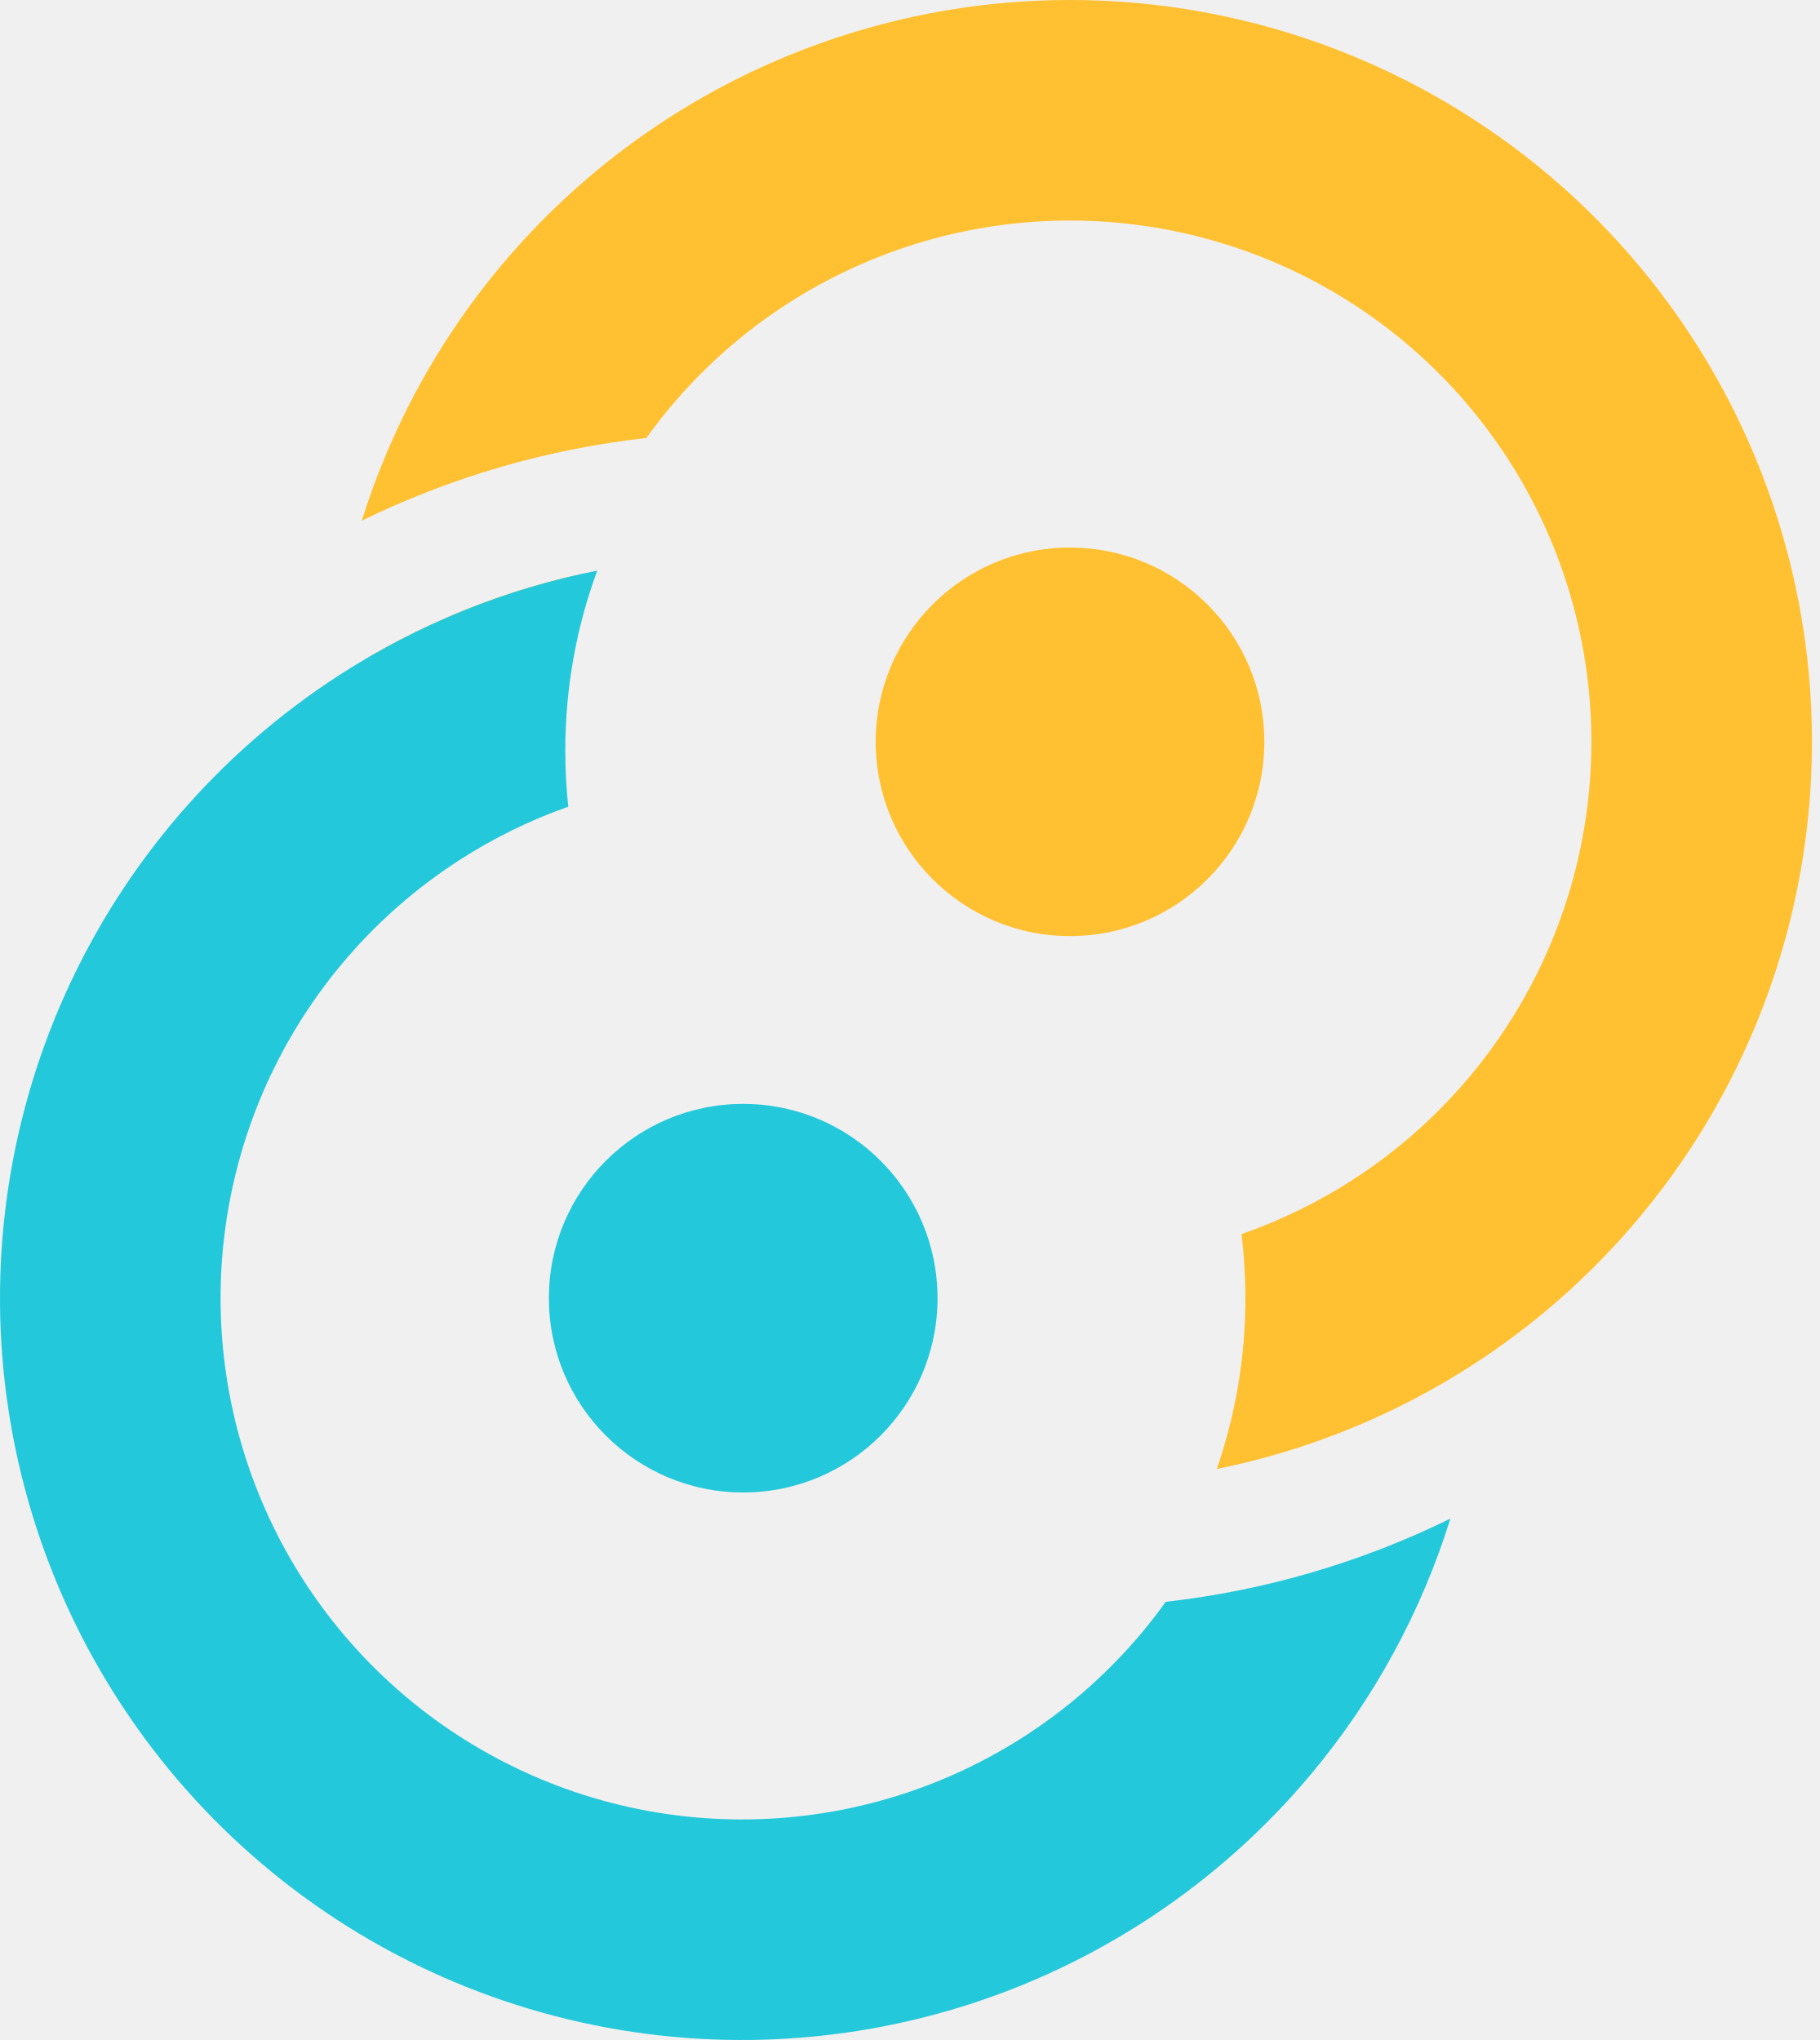
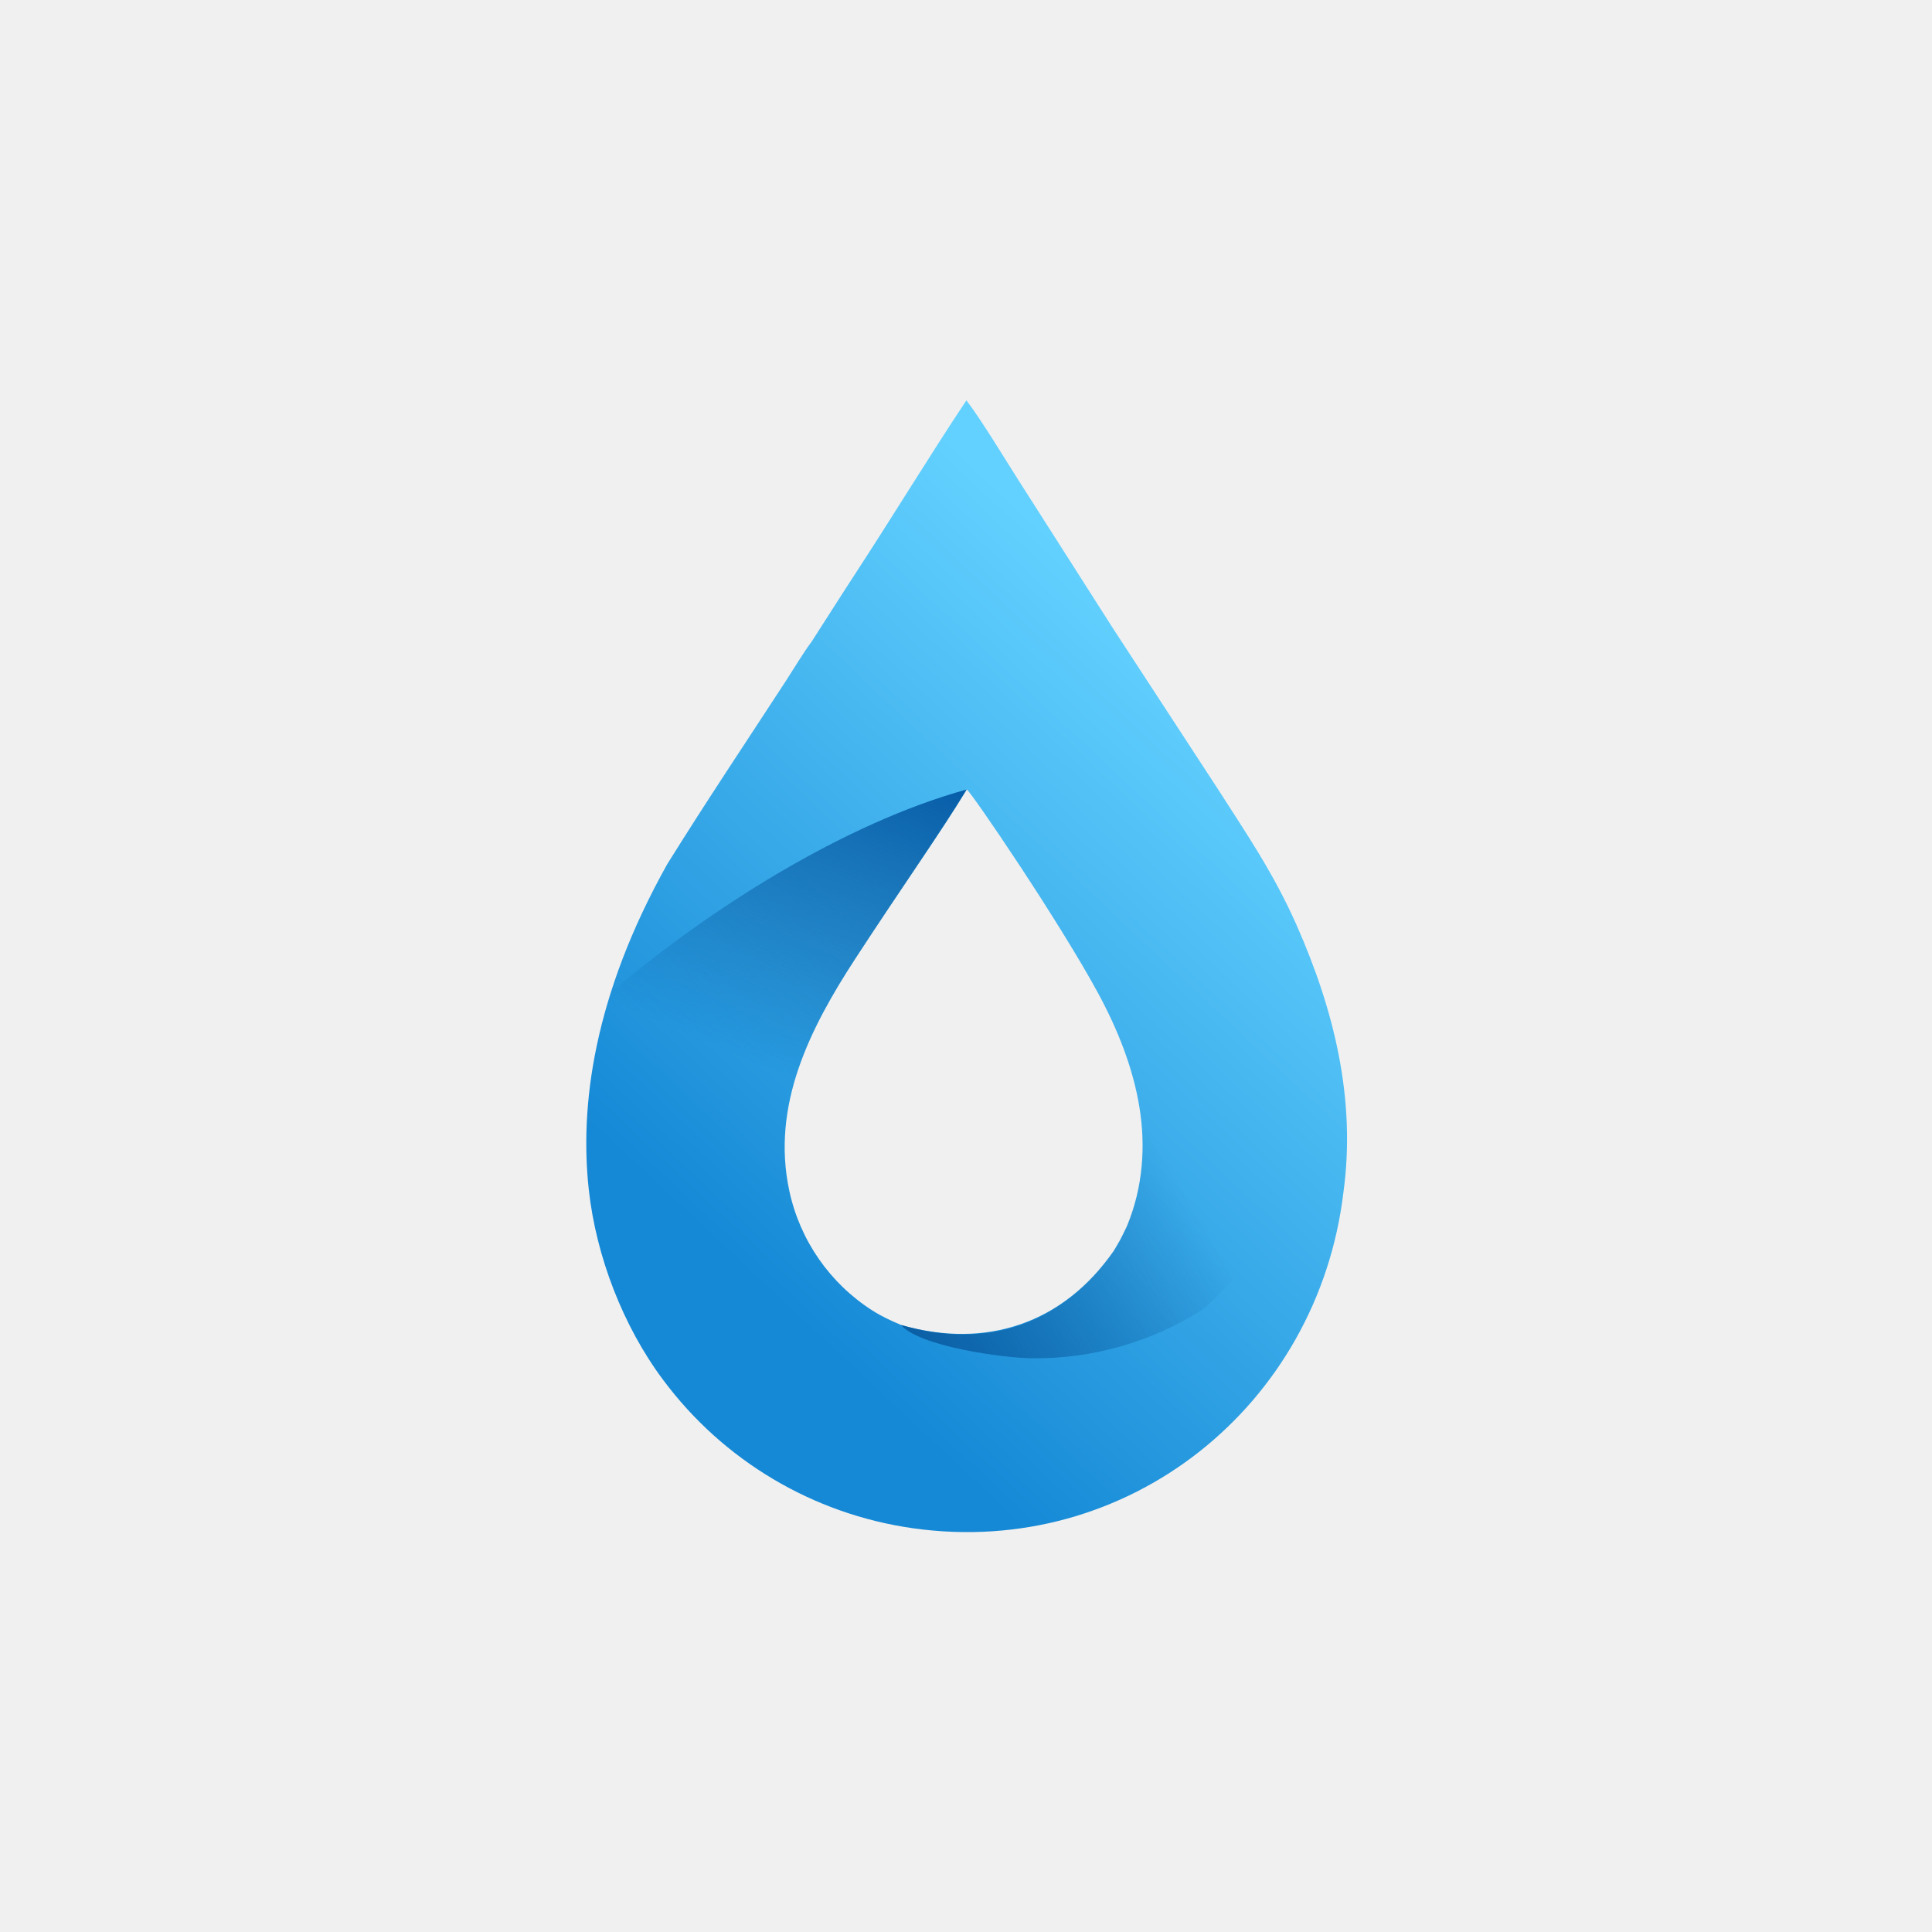
- <svg xmlns="http://www.w3.org/2000/svg" width="206" height="231" viewBox="0 0 206 231" fill="none">
-   <path d="M143.143 84C143.143 96.15 133.293 106 121.143 106C108.992 106 99.143 96.15 99.143 84C99.143 71.85 108.992 62 121.143 62C133.293 62 143.143 71.85 143.143 84Z" fill="#FFC131" />
-   <ellipse cx="84.143" cy="147" rx="22" ry="22" transform="rotate(180 84.1426 147)" fill="#24C8DB" />
-   <path fill-rule="evenodd" clip-rule="evenodd" d="M166.738 154.548C157.86 160.286 148.023 164.269 137.757 166.341C139.858 160.282 141 153.774 141 147C141 144.543 140.85 142.121 140.558 139.743C144.975 138.204 149.215 136.139 153.183 133.575C162.73 127.404 170.292 118.608 174.961 108.244C179.63 97.88 181.207 86.388 179.502 75.149C177.798 63.91 172.884 53.402 165.352 44.888C157.82 36.374 147.99 30.216 137.042 27.155C126.095 24.093 114.496 24.257 103.64 27.627C92.784 30.998 83.132 37.432 75.844 46.155C74.91 47.273 74.021 48.422 73.176 49.599C61.929 50.849 51.036 54.032 40.963 58.956C44.242 48.459 49.565 38.659 56.679 30.144C67.05 17.73 80.786 8.574 96.235 3.778C111.685 -1.019 128.19 -1.253 143.769 3.105C159.348 7.462 173.337 16.225 184.056 28.341C194.775 40.457 201.767 55.41 204.193 71.404C206.619 87.398 204.374 103.752 197.73 118.501C191.086 133.25 180.324 145.767 166.738 154.548ZM41.963 74.275L62.556 76.804C63.046 72.813 63.94 68.902 65.214 65.127C57.047 67.002 49.209 70.087 41.963 74.275Z" fill="#FFC131" />
-   <path fill-rule="evenodd" clip-rule="evenodd" d="M38.404 76.452C47.349 70.671 57.268 66.671 67.617 64.613C65.277 70.967 64 77.834 64 85C64 87.143 64.114 89.26 64.337 91.344C60.009 92.873 55.853 94.909 51.96 97.426C42.413 103.596 34.85 112.392 30.182 122.756C25.513 133.12 23.936 144.612 25.64 155.851C27.345 167.09 32.258 177.598 39.791 186.112C47.323 194.626 57.153 200.784 68.1 203.846C79.048 206.907 90.646 206.743 101.502 203.373C112.359 200.002 122.011 193.568 129.299 184.845C130.237 183.722 131.131 182.567 131.979 181.383C143.235 180.114 154.132 176.91 164.205 171.962C160.929 182.49 155.596 192.319 148.464 200.856C138.092 213.27 124.357 222.426 108.907 227.222C93.458 232.019 76.952 232.253 61.374 227.895C45.795 223.538 31.805 214.775 21.087 202.659C10.368 190.543 3.376 175.59 0.95 159.596C-1.476 143.602 0.768 127.248 7.412 112.499C14.057 97.75 24.818 85.233 38.404 76.452ZM163.062 156.711L163.062 156.711C162.954 156.773 162.846 156.835 162.738 156.897C162.846 156.835 162.954 156.773 163.062 156.711Z" fill="#24C8DB" />
+ <svg xmlns="http://www.w3.org/2000/svg" xmlns:xlink="http://www.w3.org/1999/xlink" id="svg" version="1.1" viewBox="0 0 300 300" width="300" height="300">
+   <defs id="defs8">
+     <linearGradient id="linearGradient12">
+       <stop style="stop-color:#1589d6;stop-opacity:1;" offset="0" id="stop12" />
+       <stop style="stop-color:#63d1ff;stop-opacity:1;" offset="1" id="stop13" />
+     </linearGradient>
+     <linearGradient id="linearGradient10">
+       <stop style="stop-color:#045aa6;stop-opacity:1;" offset="0" id="stop10" />
+       <stop style="stop-color:#044c90;stop-opacity:0;" offset="1" id="stop11" />
+     </linearGradient>
+     <linearGradient id="linearGradient8">
+       <stop style="stop-color:#044c90;stop-opacity:1;" offset="0" id="stop8" />
+       <stop style="stop-color:#044c90;stop-opacity:0;" offset="1" id="stop9" />
+     </linearGradient>
+     <linearGradient xlink:href="#linearGradient8" id="linearGradient9" x1="126.042" y1="217.569" x2="183.529" y2="183.705" gradientUnits="userSpaceOnUse" />
+     <linearGradient xlink:href="#linearGradient10" id="linearGradient11" x1="136.359" y1="114.687" x2="114.949" y2="164.118" gradientUnits="userSpaceOnUse" />
+     <linearGradient xlink:href="#linearGradient12" id="linearGradient13" x1="111.436" y1="193.542" x2="190.764" y2="108.884" gradientUnits="userSpaceOnUse" />
+     <clipPath clipPathUnits="userSpaceOnUse" id="clipPath25">
+       <path d="m 150.111,122.587 c 0.621,0.266 14.517,20.705 20.486,31.789 5.969,11.084 9.442,23.675 4.405,36.018 -1.328,2.69 -0.93,1.896 -2.065,3.854 -7.828,11.257 -19.86,15.291 -33.02,11.49 -1.575,-0.662 -2.986,-1.314 -4.436,-2.232 -6.622,-4.222 -11.275,-10.923 -12.917,-18.604 -2.861,-13.286 3.259,-25.313 10.256,-36.054 7.425,-11.399 13.276,-19.624 17.292,-26.26 z" fill="#ffffff" id="path25" style="display:none" />
+       <path id="lpe_path-effect26" class="powerclip" d="m 88.839,117.593 h 66.271 v 69.432 H 88.839 Z m 61.273,4.994 v -1e-5 c -4.016,6.636 -9.867,14.861 -17.292,26.26 -6.997,10.741 -13.117,22.768 -10.256,36.054 1.642,7.68 6.295,14.382 12.917,18.604 1.45,0.918 2.86,1.57 4.436,2.232 13.16,3.801 25.192,-0.233 33.02,-11.49 1.135,-1.958 0.737,-1.164 2.065,-3.854 5.037,-12.343 1.564,-24.934 -4.405,-36.018 -5.969,-11.084 -19.865,-31.523 -20.486,-31.789 z" />
+     </clipPath>
+     <clipPath clipPathUnits="userSpaceOnUse" id="clipPath26">
+       <path d="m 150.111,122.587 c 0.621,0.266 14.517,20.705 20.486,31.789 5.969,11.084 9.442,23.675 4.405,36.018 -1.328,2.69 -0.93,1.896 -2.065,3.854 -7.828,11.257 -19.86,15.291 -33.02,11.49 -1.575,-0.662 -2.986,-1.314 -4.436,-2.232 -6.622,-4.222 -11.275,-10.923 -12.917,-18.604 -2.861,-13.286 3.259,-25.313 10.256,-36.054 7.425,-11.399 13.276,-19.624 17.292,-26.26 z" fill="#ffffff" id="path26" style="display:none" />
+       <path id="lpe_path-effect27" class="powerclip" d="M 86.038,57.165 H 214.17 V 242.902 H 86.038 Z m 64.073,65.422 v -1e-5 c -4.016,6.636 -9.867,14.861 -17.292,26.26 -6.997,10.741 -13.117,22.768 -10.256,36.054 1.642,7.68 6.295,14.382 12.917,18.604 1.45,0.918 2.86,1.57 4.436,2.232 13.16,3.801 25.192,-0.233 33.02,-11.49 1.135,-1.958 0.737,-1.164 2.065,-3.854 5.037,-12.343 1.564,-24.934 -4.405,-36.018 -5.969,-11.084 -19.865,-31.523 -20.486,-31.789 z" />
+     </clipPath>
+   </defs>
+   <svg version="1.1" id="svg8">
+     <defs id="defs2">
+       <clipPath id="clip-1">
+         <rect x="0" y="0" transform="scale(0.14648,0.14648)" width="2048" height="2048" fill="none" id="rect1" />
+       </clipPath>
+       <linearGradient x1="130.197" y1="106.683" x2="99.68" y2="141.539" gradientUnits="userSpaceOnUse" id="color-1" gradientTransform="translate(-65.56728,-95.34114)">
+         <stop offset="0" stop-color="#188d82" id="stop1" style="stop-color:#24f3ff;stop-opacity:0;" />
+         <stop offset="1" stop-color="#21dbbc" id="stop2" style="stop-color:#21d8db;stop-opacity:1;" />
+       </linearGradient>
+     </defs>
+     <g clip-path="url(#clip-1)" fill="none" fill-rule="nonzero" stroke="none" stroke-width="1" stroke-linecap="butt" stroke-linejoin="miter" stroke-miterlimit="10" stroke-dasharray="" stroke-dashoffset="0" font-family="none" font-weight="none" font-size="none" text-anchor="none" style="mix-blend-mode: normal" id="g8">
+       <path d="m 132.903,88.938 c 5.781,-8.845 11.311,-17.98 17.16,-26.772 2.353,3.08 5.795,8.811 8.032,12.317 l 14.799,23.196 16.041,24.572 c 4.718,7.344 8.877,13.44 12.4,21.404 5.818,13.159 9.253,27.052 7.27,41.5 -3.949,33.081 -33.403,56.873 -66.851,52.151 -15.483,-2.193 -29.445,-10.487 -38.779,-23.033 -6.222,-8.317 -10.41,-19.201 -11.545,-29.518 -1.434,-13.03 0.732,-30.091 12.165,-50.546 5.999,-9.647 12.325,-19.09 18.524,-28.612 1.108,-1.704 2.754,-4.446 3.938,-6.002 2.286,-3.549 4.537,-7.122 6.847,-10.656 z" fill="#1589d6" id="path3" style="fill:url(#linearGradient13)" clip-path="url(#clipPath26)" />
+       <path d="m 150.109,122.593 c -4.274,7.789 -8.371,47.68 -25.366,56.836 -22.079,11.895 -35.342,-20.672 -29.543,-25.596 14.956,-12.698 35.923,-26.012 54.909,-31.241 z" fill="#044c90" id="path8" style="mix-blend-mode:normal;fill:url(#linearGradient11)" clip-path="url(#clipPath25)" />
+       <path d="m 172.937,194.247 c 1.314,-1.837 2.719,-5.267 3.402,-7.782 0.078,-0.232 0.219,-0.884 0.566,-2.607 0.253,-1.825 0.606,-5.807 0.429,-8.366 5.37,-3.565 24.568,7.123 29.945,7.061 -1.553,1.534 -18.83,19.694 -20.664,20.865 -7.852,4.986 -16.979,7.588 -26.278,7.493 -4.477,-0.016 -17.607,-1.838 -20.421,-5.172 20.372,5.885 30.345,-7.751 33.02,-11.49 z" fill="#044c90" id="path7" style="fill:url(#linearGradient9)" />
+     </g>
+   </svg>
</svg>
